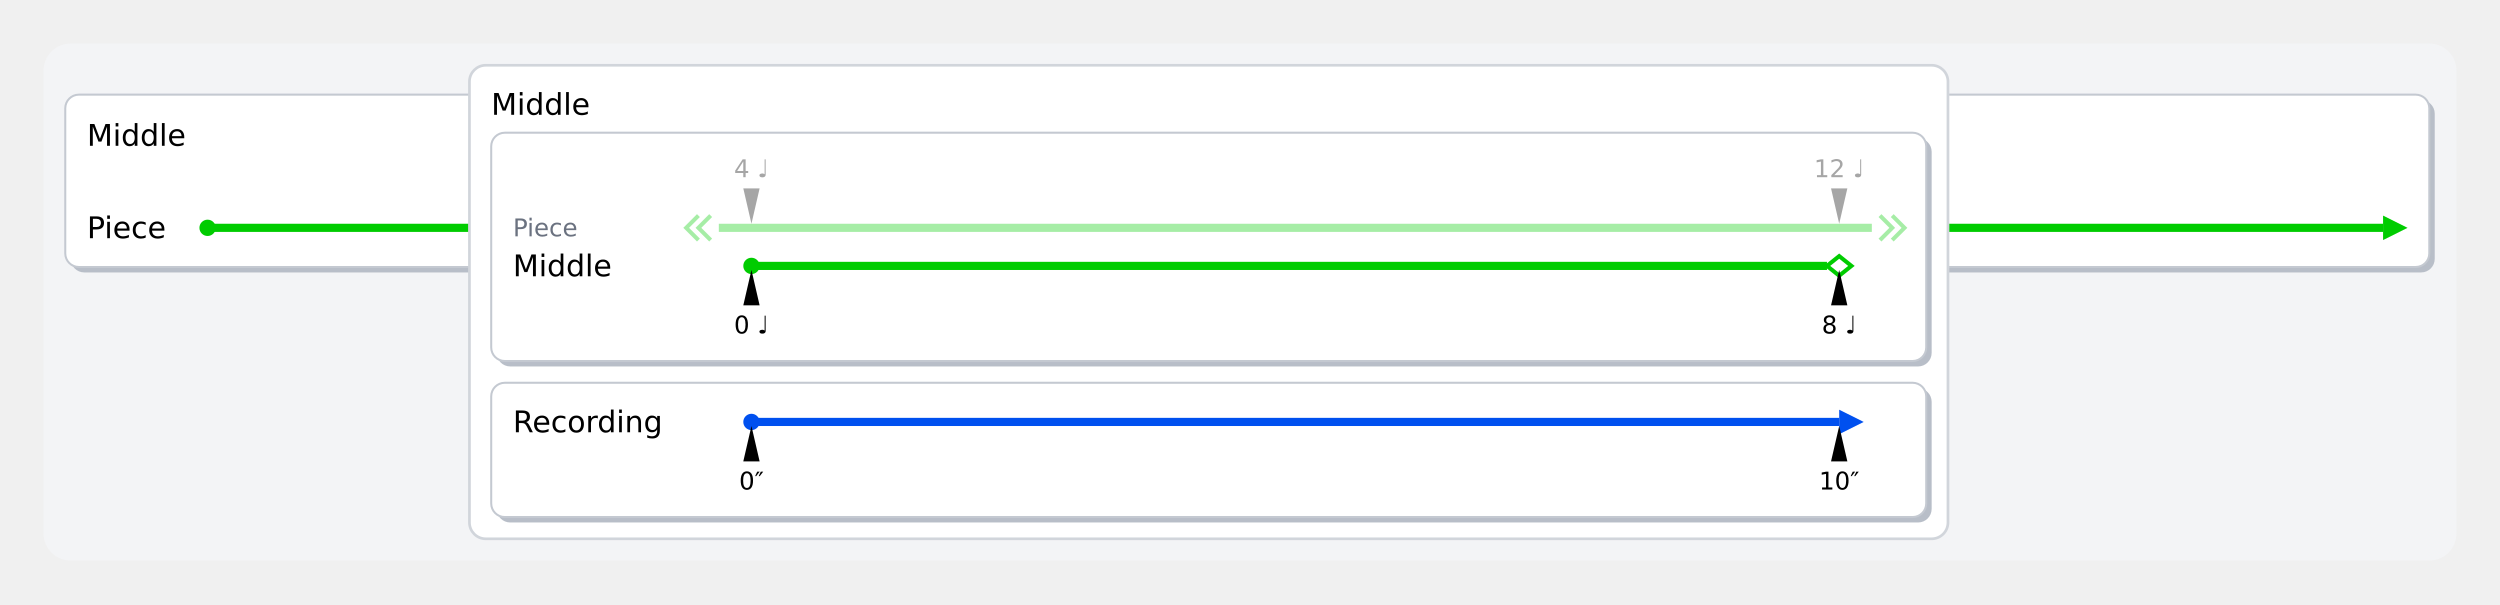
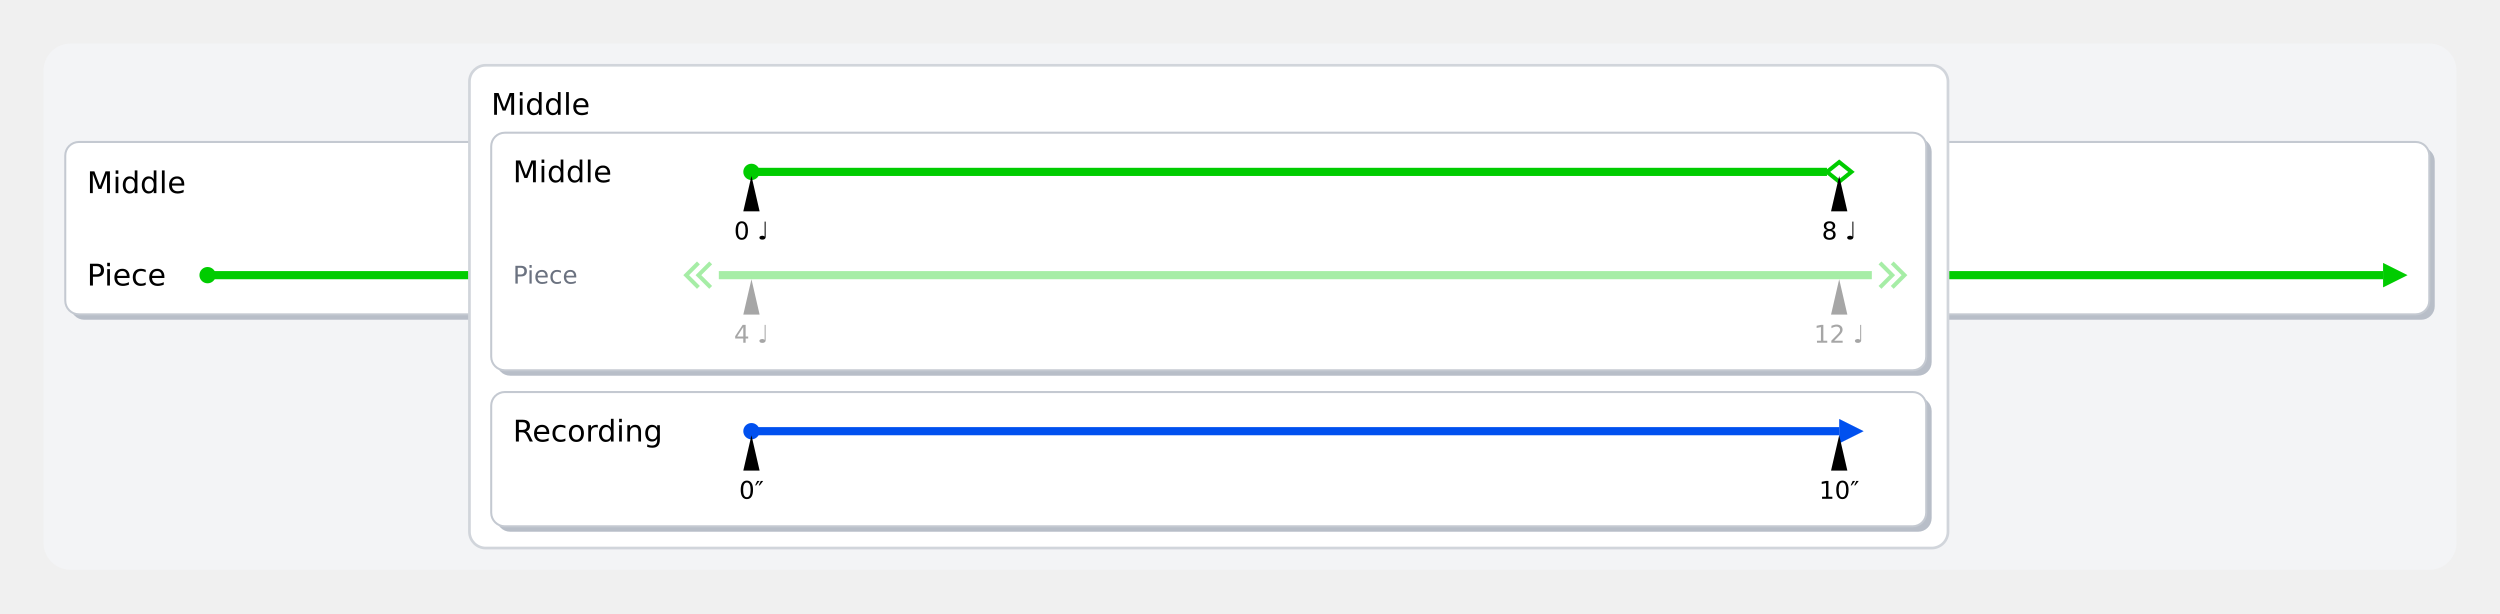
- <svg xmlns="http://www.w3.org/2000/svg" width="919.335" height="222.137" viewBox="0 0 919.335 222.137" font-family="DejaVu Sans, Noto Music" text-rendering="geometricPrecision" style="font-kerning:none;font-variant-ligatures:none">
+ <svg xmlns="http://www.w3.org/2000/svg" width="919.335" height="225.539" viewBox="0 0 919.335 225.539" font-family="DejaVu Sans, Noto Music" text-rendering="geometricPrecision" style="font-kerning:none;font-variant-ligatures:none">
  <g transform="translate(16 16)">
-     <rect x="0" y="0" width="887.335" height="190.137" rx="10" fill="#F3F4F6" />
-     <rect data-id="piece" data-part="card" x="10" y="20.805" width="869.335" height="63.379" rx="5" fill="#B8BEC8" />
-     <rect data-id="piece" data-part="card" x="8" y="18.805" width="869.335" height="63.379" rx="5" fill="#FFFFFF" stroke="#C4C9D1" stroke-width="0.75" />
-     <line data-id="piece" x1="60.335" y1="67.781" x2="860.335" y2="67.781" stroke="#00CC00" stroke-width="3" />
-     <circle data-id="piece" cx="60.335" cy="67.781" r="3" fill="#00CC00" />
-     <polygon data-id="piece" points="869.335,67.781 860.335,63.281 860.335,72.281" fill="#00CC00" />
-     <line data-id="middle" x1="260.335" y1="33.805" x2="655.835" y2="33.805" stroke="#00CC00" stroke-width="3" />
-     <circle data-id="middle" cx="260.335" cy="33.805" r="3" fill="#00CC00" />
-     <polygon data-id="middle" points="655.835,33.805 660.335,30.205 664.835,33.805 660.335,37.405" fill="none" stroke="#00CC00" stroke-width="1.5" />
-     <polygon data-id="timestamp_1" points="260.335,35.305 257.335,48.305 263.335,48.305" fill="#000000" />
-     <polygon data-id="timestamp_2" points="660.335,35.305 657.335,48.305 663.335,48.305" fill="#000000" />
-     <text data-id="middle" data-part="name" x="16" y="37.613" text-anchor="start" font-size="11" fill="#000000">Middle</text>
-     <text data-id="piece" data-part="name" x="16" y="71.589" text-anchor="start" font-size="11" fill="#000000">Piece</text>
-     <text data-id="timestamp_1" data-part="coordinate" x="260.335" y="58.659" text-anchor="middle" font-size="9" fill="#000000">0 ♩</text>
-     <text data-id="timestamp_2" data-part="coordinate" x="660.335" y="58.659" text-anchor="middle" font-size="9" fill="#000000">8 ♩</text>
-     <rect data-id="group_1" x="156.632" y="8" width="543.704" height="174.137" rx="6" fill="#FFFFFF" stroke="#D1D5DB" stroke-width="1" />
+     <rect x="0" y="0" width="887.335" height="193.539" rx="10" fill="#F3F4F6" />
+     <rect data-id="piece" data-part="card" x="10" y="38.207" width="869.335" height="63.379" rx="5" fill="#B8BEC8" />
+     <rect data-id="piece" data-part="card" x="8" y="36.207" width="869.335" height="63.379" rx="5" fill="#FFFFFF" stroke="#C4C9D1" stroke-width="0.75" />
+     <line data-id="piece" x1="60.335" y1="85.184" x2="860.335" y2="85.184" stroke="#00CC00" stroke-width="3" />
+     <circle data-id="piece" cx="60.335" cy="85.184" r="3" fill="#00CC00" />
+     <polygon data-id="piece" points="869.335,85.184 860.335,80.684 860.335,89.684" fill="#00CC00" />
+     <line data-id="middle" x1="260.335" y1="51.207" x2="655.835" y2="51.207" stroke="#00CC00" stroke-width="3" />
+     <circle data-id="middle" cx="260.335" cy="51.207" r="3" fill="#00CC00" />
+     <polygon data-id="middle" points="655.835,51.207 660.335,47.607 664.835,51.207 660.335,54.807" fill="none" stroke="#00CC00" stroke-width="1.5" />
+     <polygon data-id="timestamp_1" points="260.335,52.707 257.335,65.707 263.335,65.707" fill="#000000" />
+     <polygon data-id="timestamp_2" points="660.335,52.707 657.335,65.707 663.335,65.707" fill="#000000" />
+     <text data-id="middle" data-part="name" x="16" y="55.015" text-anchor="start" font-size="11" fill="#000000">Middle</text>
+     <text data-id="piece" data-part="name" x="16" y="88.992" text-anchor="start" font-size="11" fill="#000000">Piece</text>
+     <text data-id="timestamp_1" data-part="coordinate" x="260.335" y="76.061" text-anchor="middle" font-size="9" fill="#000000">0 ♩</text>
+     <text data-id="timestamp_2" data-part="coordinate" x="660.335" y="76.061" text-anchor="middle" font-size="9" fill="#000000">8 ♩</text>
+     <rect data-id="group_1" x="156.632" y="8" width="543.704" height="177.539" rx="6" fill="#FFFFFF" stroke="#D1D5DB" stroke-width="1" />
    <text data-id="group_1" data-part="name" x="164.632" y="26.21" text-anchor="start" font-size="11" fill="#000000">Middle</text>
-     <rect data-id="middle" data-part="card" x="166.632" y="34.805" width="527.704" height="83.953" rx="5" fill="#B8BEC8" />
-     <rect data-id="middle" data-part="card" x="164.632" y="32.805" width="527.704" height="83.953" rx="5" fill="#FFFFFF" stroke="#C4C9D1" stroke-width="0.75" />
-     <line data-id="piece" x1="248.335" y1="67.781" x2="672.335" y2="67.781" stroke="#00CC00" stroke-width="3" opacity="0.35" />
-     <polyline data-id="piece" points="245.335,63.281 240.835,67.781 245.335,72.281" fill="none" stroke="#00CC00" stroke-width="1.5" opacity="0.35" />
-     <polyline data-id="piece" points="240.835,63.281 236.335,67.781 240.835,72.281" fill="none" stroke="#00CC00" stroke-width="1.5" opacity="0.35" />
-     <polyline data-id="piece" points="675.335,63.281 679.835,67.781 675.335,72.281" fill="none" stroke="#00CC00" stroke-width="1.5" opacity="0.35" />
-     <polyline data-id="piece" points="679.835,63.281 684.335,67.781 679.835,72.281" fill="none" stroke="#00CC00" stroke-width="1.5" opacity="0.35" />
-     <line data-id="middle" x1="260.335" y1="81.781" x2="655.835" y2="81.781" stroke="#00CC00" stroke-width="3" />
-     <circle data-id="middle" cx="260.335" cy="81.781" r="3" fill="#00CC00" />
-     <polygon data-id="middle" points="655.835,81.781 660.335,78.181 664.835,81.781 660.335,85.381" fill="none" stroke="#00CC00" stroke-width="1.5" />
-     <polygon data-id="middle" data-part="start" points="260.335,66.281 257.335,53.281 263.335,53.281" fill="#000000" opacity="0.35" />
-     <polygon data-id="middle" data-part="end" points="660.335,66.281 657.335,53.281 663.335,53.281" fill="#000000" opacity="0.35" />
-     <polygon data-id="timestamp_1" points="260.335,83.281 257.335,96.281 263.335,96.281" fill="#000000" />
-     <polygon data-id="timestamp_2" points="660.335,83.281 657.335,96.281 663.335,96.281" fill="#000000" />
-     <text data-id="piece" data-part="name" x="172.632" y="70.897" text-anchor="start" font-size="9" fill="#6B7280">Piece</text>
-     <text data-id="middle" data-part="name" x="172.632" y="85.589" text-anchor="start" font-size="11" fill="#000000">Middle</text>
-     <text data-id="middle" data-part="start label" x="260.335" y="49.159" text-anchor="middle" font-size="9" fill="#000000" opacity="0.35">4 ♩</text>
-     <text data-id="middle" data-part="end label" x="660.335" y="49.159" text-anchor="middle" font-size="9" fill="#000000" opacity="0.35">12 ♩</text>
-     <text data-id="timestamp_1" data-part="coordinate" x="260.335" y="106.635" text-anchor="middle" font-size="9" fill="#000000">0 ♩</text>
-     <text data-id="timestamp_2" data-part="coordinate" x="660.335" y="106.635" text-anchor="middle" font-size="9" fill="#000000">8 ♩</text>
-     <rect data-id="recording" data-part="card" x="166.632" y="126.758" width="527.704" height="49.379" rx="5" fill="#B8BEC8" />
-     <rect data-id="recording" data-part="card" x="164.632" y="124.758" width="527.704" height="49.379" rx="5" fill="#FFFFFF" stroke="#C4C9D1" stroke-width="0.75" />
-     <line data-id="recording" x1="260.335" y1="139.16" x2="660.335" y2="139.16" stroke="#0050EF" stroke-width="3" />
-     <circle data-id="recording" cx="260.335" cy="139.16" r="3" fill="#0050EF" />
-     <polygon data-id="recording" points="669.335,139.16 660.335,134.66 660.335,143.66" fill="#0050EF" />
-     <polygon data-id="timestamp_3" points="260.335,140.66 257.335,153.66 263.335,153.66" fill="#000000" />
-     <polygon data-id="timestamp_4" points="660.335,140.66 657.335,153.66 663.335,153.66" fill="#000000" />
-     <text data-id="recording" data-part="name" x="172.632" y="142.968" text-anchor="start" font-size="11" fill="#000000">Recording</text>
-     <text data-id="timestamp_3" data-part="coordinate" x="260.335" y="164.014" text-anchor="middle" font-size="9" fill="#000000">0″</text>
-     <text data-id="timestamp_4" data-part="coordinate" x="660.335" y="164.014" text-anchor="middle" font-size="9" fill="#000000">10″</text>
+     <rect data-id="middle" data-part="card" x="166.632" y="34.805" width="527.704" height="87.356" rx="5" fill="#B8BEC8" />
+     <rect data-id="middle" data-part="card" x="164.632" y="32.805" width="527.704" height="87.356" rx="5" fill="#FFFFFF" stroke="#C4C9D1" stroke-width="0.75" />
+     <line data-id="piece" x1="248.335" y1="85.184" x2="672.335" y2="85.184" stroke="#00CC00" stroke-width="3" opacity="0.35" />
+     <polyline data-id="piece" points="245.335,80.684 240.835,85.184 245.335,89.684" fill="none" stroke="#00CC00" stroke-width="1.5" opacity="0.35" />
+     <polyline data-id="piece" points="240.835,80.684 236.335,85.184 240.835,89.684" fill="none" stroke="#00CC00" stroke-width="1.5" opacity="0.35" />
+     <polyline data-id="piece" points="675.335,80.684 679.835,85.184 675.335,89.684" fill="none" stroke="#00CC00" stroke-width="1.5" opacity="0.35" />
+     <polyline data-id="piece" points="679.835,80.684 684.335,85.184 679.835,89.684" fill="none" stroke="#00CC00" stroke-width="1.5" opacity="0.35" />
+     <line data-id="middle" x1="260.335" y1="47.207" x2="655.835" y2="47.207" stroke="#00CC00" stroke-width="3" />
+     <circle data-id="middle" cx="260.335" cy="47.207" r="3" fill="#00CC00" />
+     <polygon data-id="middle" points="655.835,47.207 660.335,43.607 664.835,47.207 660.335,50.807" fill="none" stroke="#00CC00" stroke-width="1.5" />
+     <polygon data-id="middle" data-part="start" points="260.335,86.684 257.335,99.684 263.335,99.684" fill="#000000" opacity="0.35" />
+     <polygon data-id="middle" data-part="end" points="660.335,86.684 657.335,99.684 663.335,99.684" fill="#000000" opacity="0.35" />
+     <polygon data-id="timestamp_1" points="260.335,48.707 257.335,61.707 263.335,61.707" fill="#000000" />
+     <polygon data-id="timestamp_2" points="660.335,48.707 657.335,61.707 663.335,61.707" fill="#000000" />
+     <text data-id="piece" data-part="name" x="172.632" y="88.299" text-anchor="start" font-size="9" fill="#6B7280">Piece</text>
+     <text data-id="middle" data-part="name" x="172.632" y="51.015" text-anchor="start" font-size="11" fill="#000000">Middle</text>
+     <text data-id="middle" data-part="start label" x="260.335" y="110.038" text-anchor="middle" font-size="9" fill="#000000" opacity="0.35">4 ♩</text>
+     <text data-id="middle" data-part="end label" x="660.335" y="110.038" text-anchor="middle" font-size="9" fill="#000000" opacity="0.35">12 ♩</text>
+     <text data-id="timestamp_1" data-part="coordinate" x="260.335" y="72.061" text-anchor="middle" font-size="9" fill="#000000">0 ♩</text>
+     <text data-id="timestamp_2" data-part="coordinate" x="660.335" y="72.061" text-anchor="middle" font-size="9" fill="#000000">8 ♩</text>
+     <rect data-id="recording" data-part="card" x="166.632" y="130.16" width="527.704" height="49.379" rx="5" fill="#B8BEC8" />
+     <rect data-id="recording" data-part="card" x="164.632" y="128.16" width="527.704" height="49.379" rx="5" fill="#FFFFFF" stroke="#C4C9D1" stroke-width="0.75" />
+     <line data-id="recording" x1="260.335" y1="142.562" x2="660.335" y2="142.562" stroke="#0050EF" stroke-width="3" />
+     <circle data-id="recording" cx="260.335" cy="142.562" r="3" fill="#0050EF" />
+     <polygon data-id="recording" points="669.335,142.562 660.335,138.062 660.335,147.062" fill="#0050EF" />
+     <polygon data-id="timestamp_3" points="260.335,144.062 257.335,157.062 263.335,157.062" fill="#000000" />
+     <polygon data-id="timestamp_4" points="660.335,144.062 657.335,157.062 663.335,157.062" fill="#000000" />
+     <text data-id="recording" data-part="name" x="172.632" y="146.371" text-anchor="start" font-size="11" fill="#000000">Recording</text>
+     <text data-id="timestamp_3" data-part="coordinate" x="260.335" y="167.417" text-anchor="middle" font-size="9" fill="#000000">0″</text>
+     <text data-id="timestamp_4" data-part="coordinate" x="660.335" y="167.417" text-anchor="middle" font-size="9" fill="#000000">10″</text>
  </g>
</svg>
